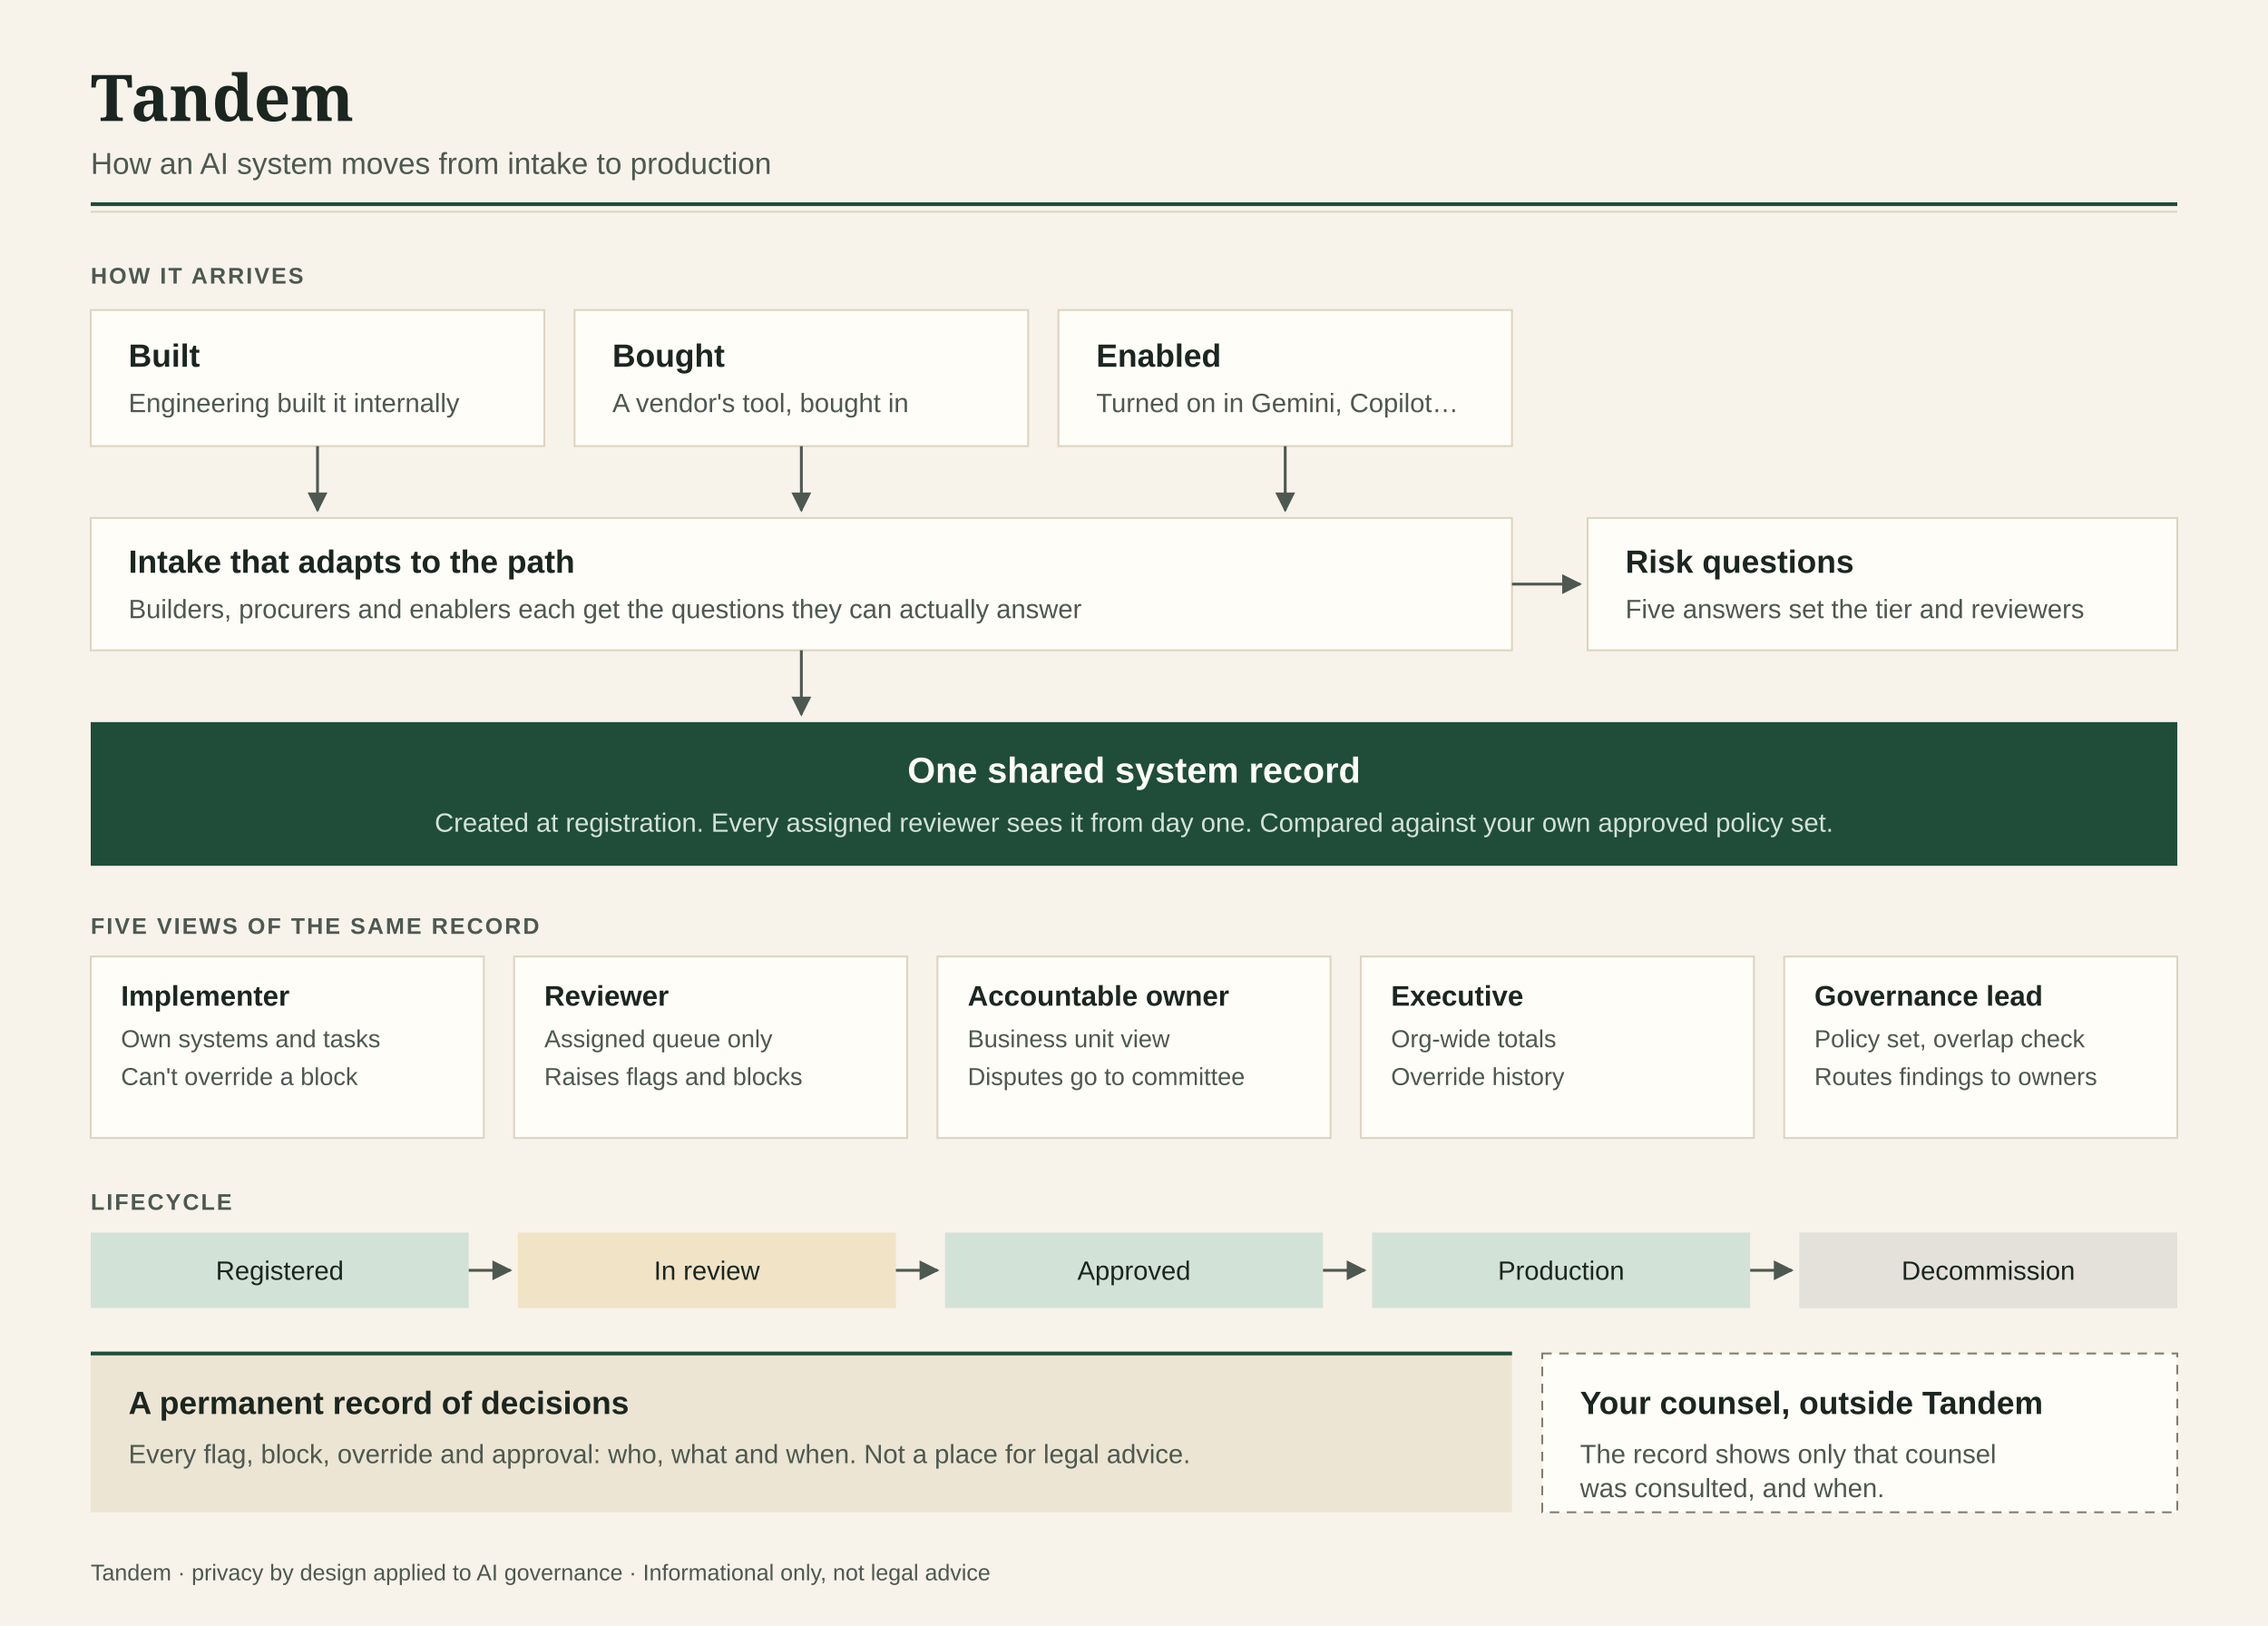
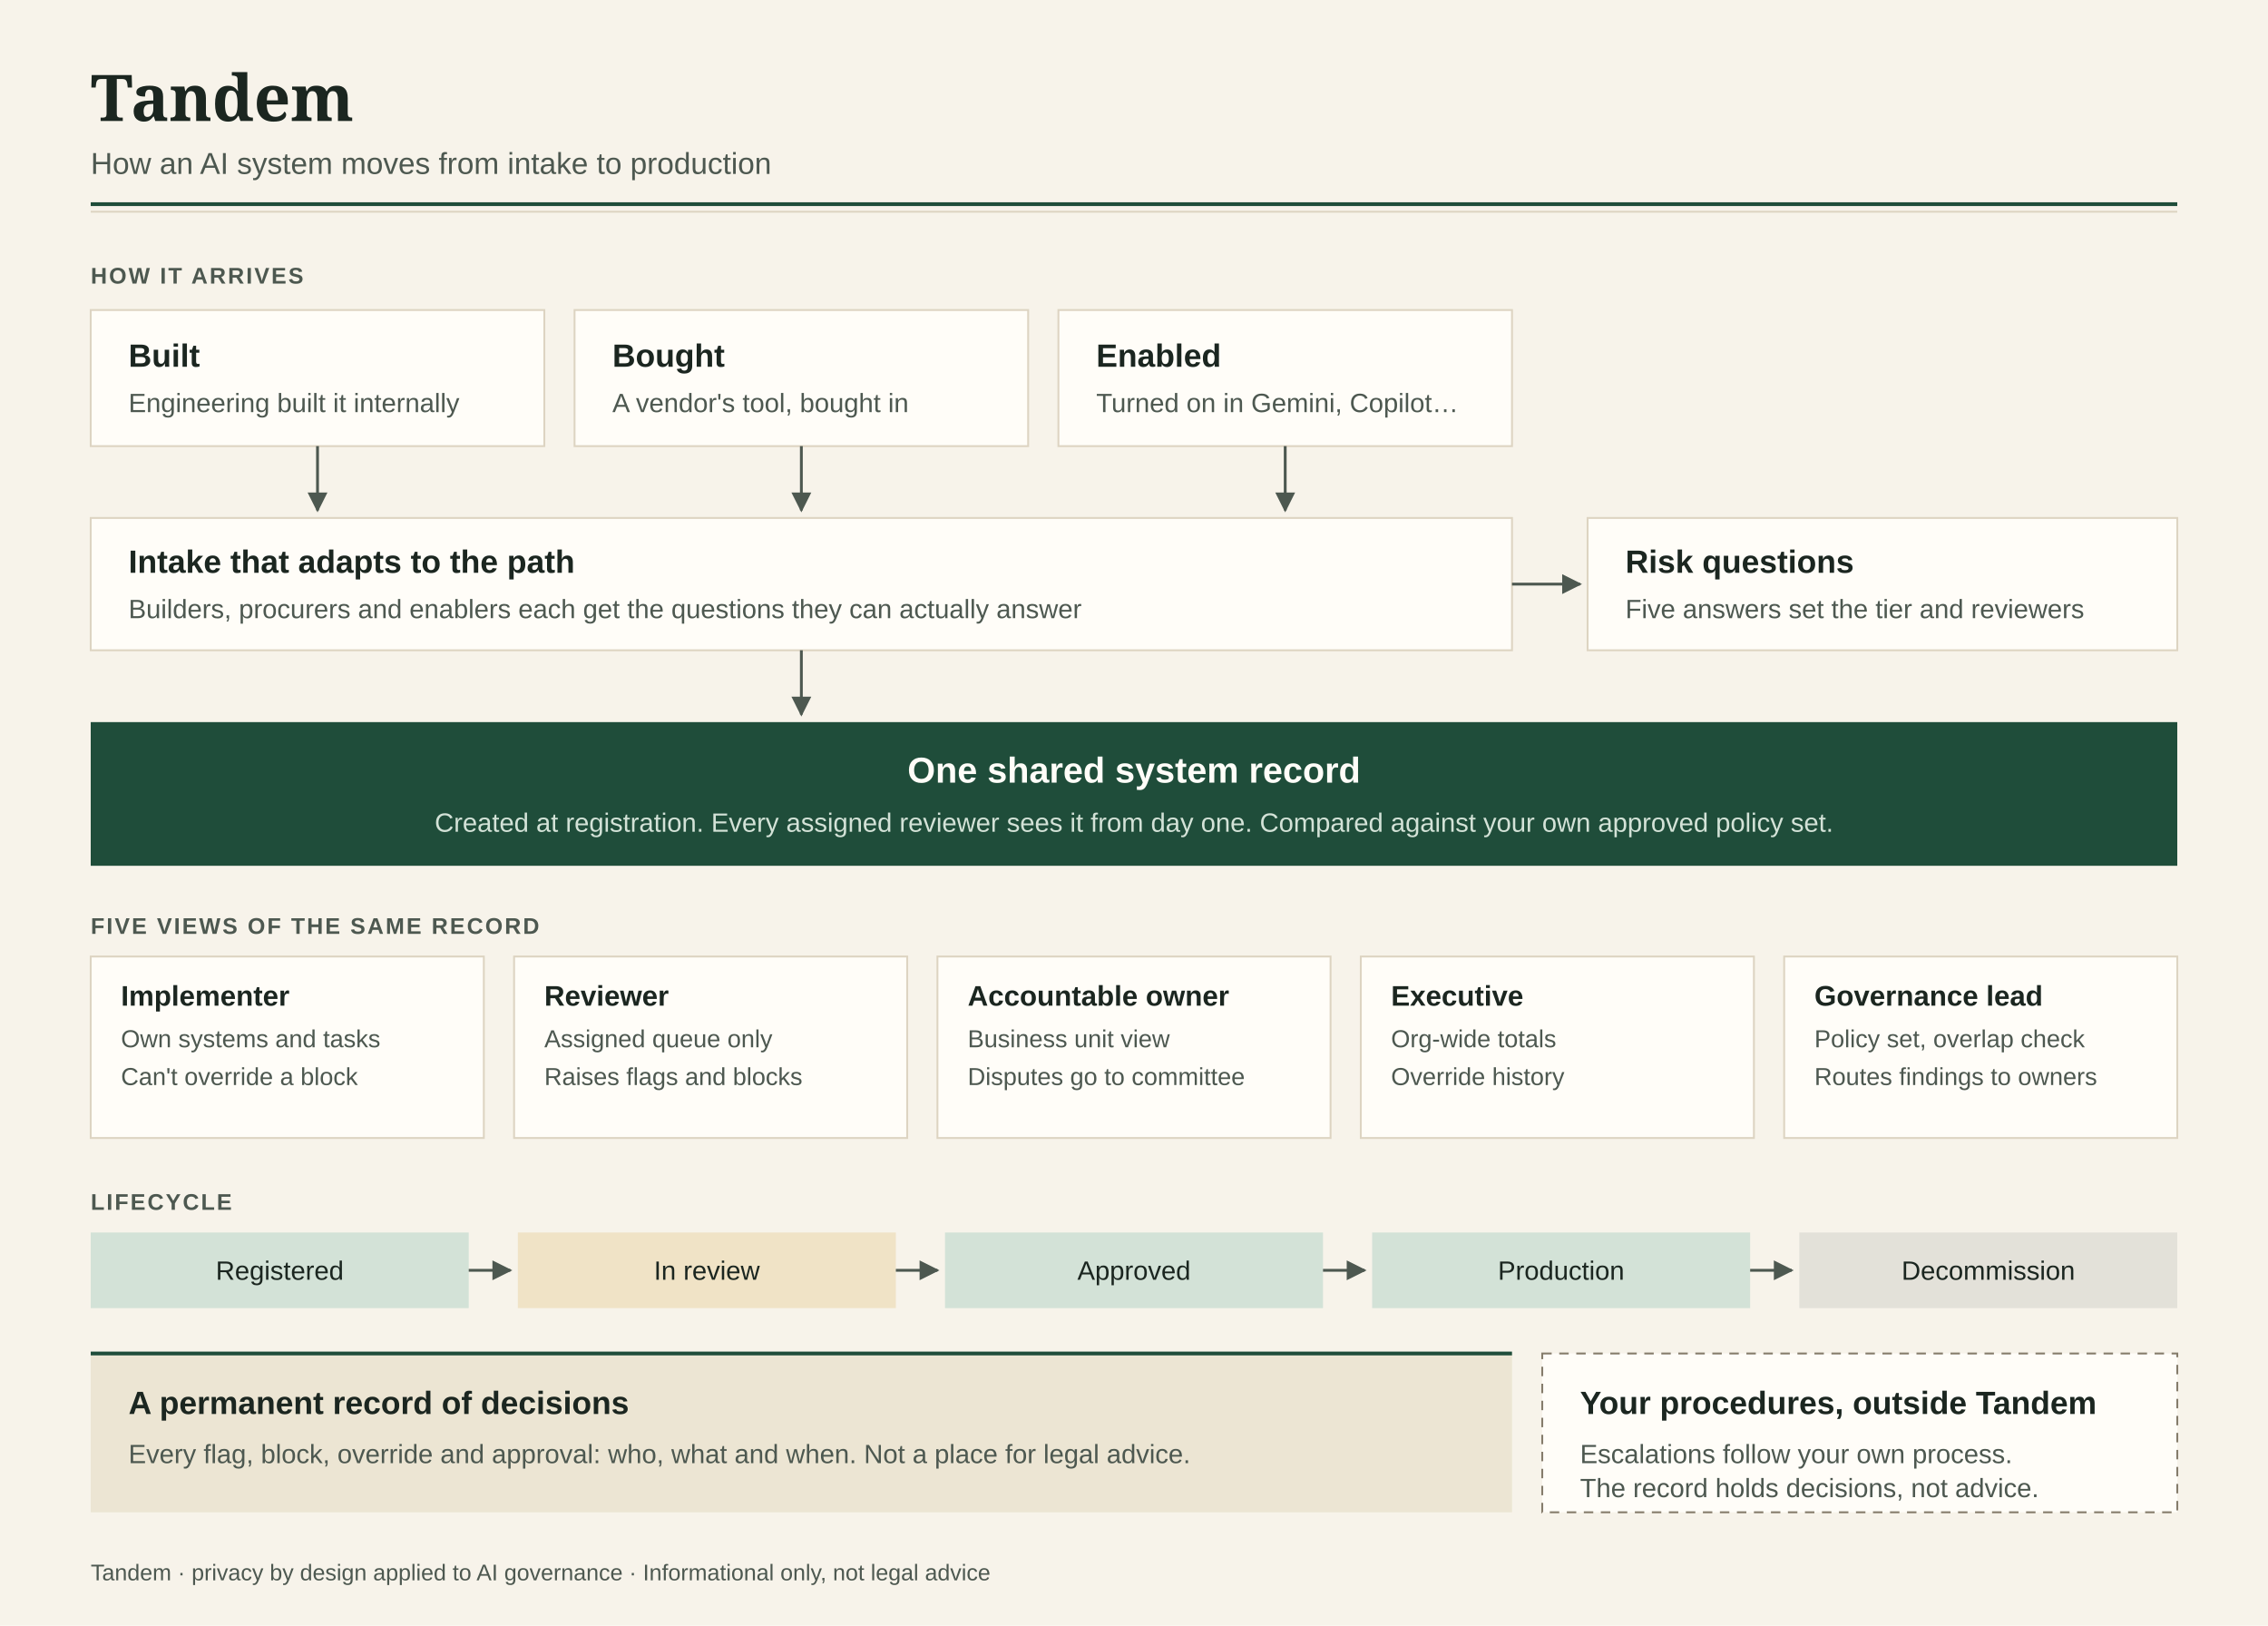
<svg xmlns="http://www.w3.org/2000/svg" viewBox="0 0 1200 860" width="1200" height="860" role="img" aria-labelledby="t d" font-family="'IBM Plex Sans', 'Helvetica Neue', Arial, sans-serif">
  <defs>
    <marker id="a" viewBox="0 0 10 10" refX="9" refY="5" markerWidth="7" markerHeight="7" orient="auto">
      <path d="M0 0L10 5L0 10z" fill="#4d5850" />
    </marker>
  </defs>
  <rect width="1200" height="860" fill="#f7f3ea" />
  <text x="48" y="64" font-family="'Source Serif 4', Georgia, serif" font-size="34" font-weight="600" fill="#1b2620">Tandem</text>
  <text x="48" y="92" font-size="16" fill="#4d5850">How an AI system moves from intake to production</text>
  <line x1="48" y1="108" x2="1152" y2="108" stroke="#1f4d3a" stroke-width="2" />
  <line x1="48" y1="112" x2="1152" y2="112" stroke="#ddd4c2" stroke-width="1" />
  <text x="48" y="150" font-size="12" font-weight="600" letter-spacing="1" fill="#4d5850">HOW IT ARRIVES</text>
  <g font-size="14">
    <rect x="48" y="164" width="240" height="72" fill="#fffdf8" stroke="#ddd4c2" />
    <text x="68" y="194" font-size="17" font-weight="600" fill="#1b2620">Built</text>
    <text x="68" y="218" fill="#4d5850">Engineering built it internally</text>
    <rect x="304" y="164" width="240" height="72" fill="#fffdf8" stroke="#ddd4c2" />
    <text x="324" y="194" font-size="17" font-weight="600" fill="#1b2620">Bought</text>
    <text x="324" y="218" fill="#4d5850">A vendor's tool, bought in</text>
    <rect x="560" y="164" width="240" height="72" fill="#fffdf8" stroke="#ddd4c2" />
    <text x="580" y="194" font-size="17" font-weight="600" fill="#1b2620">Enabled</text>
    <text x="580" y="218" fill="#4d5850">Turned on in Gemini, Copilot…</text>
  </g>
  <g stroke="#4d5850" stroke-width="1.5" marker-end="url(#a)">
    <line x1="168" y1="236" x2="168" y2="270" />
    <line x1="424" y1="236" x2="424" y2="270" />
    <line x1="680" y1="236" x2="680" y2="270" />
  </g>
  <rect x="48" y="274" width="752" height="70" fill="#fffdf8" stroke="#ddd4c2" />
  <text x="68" y="303" font-size="17" font-weight="600" fill="#1b2620">Intake that adapts to the path</text>
  <text x="68" y="327" font-size="14" fill="#4d5850">Builders, procurers and enablers each get the questions they can actually answer</text>
  <line x1="800" y1="309" x2="836" y2="309" stroke="#4d5850" stroke-width="1.5" marker-end="url(#a)" />
  <rect x="840" y="274" width="312" height="70" fill="#fffdf8" stroke="#ddd4c2" />
  <text x="860" y="303" font-size="17" font-weight="600" fill="#1b2620">Risk questions</text>
  <text x="860" y="327" font-size="14" fill="#4d5850">Five answers set the tier and reviewers</text>
  <line x1="424" y1="344" x2="424" y2="378" stroke="#4d5850" stroke-width="1.5" marker-end="url(#a)" />
  <rect x="48" y="382" width="1104" height="76" fill="#1f4d3a" />
  <text x="600" y="414" text-anchor="middle" font-size="19" font-weight="600" fill="#fffdf8">One shared system record</text>
  <text x="600" y="440" text-anchor="middle" font-size="14" fill="#d3e2d7">Created at registration. Every assigned reviewer sees it from day one. Compared against your own approved policy set.</text>
  <text x="48" y="494" font-size="12" font-weight="600" letter-spacing="1" fill="#4d5850">FIVE VIEWS OF THE SAME RECORD</text>
  <g font-size="13">
    <rect x="48" y="506" width="208" height="96" fill="#fffdf8" stroke="#ddd4c2" />
    <text x="64" y="532" font-size="15" font-weight="600" fill="#1b2620">Implementer</text>
    <text x="64" y="554" fill="#4d5850">Own systems and tasks</text>
    <text x="64" y="574" fill="#4d5850">Can't override a block</text>
    <rect x="272" y="506" width="208" height="96" fill="#fffdf8" stroke="#ddd4c2" />
    <text x="288" y="532" font-size="15" font-weight="600" fill="#1b2620">Reviewer</text>
    <text x="288" y="554" fill="#4d5850">Assigned queue only</text>
    <text x="288" y="574" fill="#4d5850">Raises flags and blocks</text>
    <rect x="496" y="506" width="208" height="96" fill="#fffdf8" stroke="#ddd4c2" />
    <text x="512" y="532" font-size="15" font-weight="600" fill="#1b2620">Accountable owner</text>
    <text x="512" y="554" fill="#4d5850">Business unit view</text>
    <text x="512" y="574" fill="#4d5850">Disputes go to committee</text>
    <rect x="720" y="506" width="208" height="96" fill="#fffdf8" stroke="#ddd4c2" />
    <text x="736" y="532" font-size="15" font-weight="600" fill="#1b2620">Executive</text>
    <text x="736" y="554" fill="#4d5850">Org-wide totals</text>
    <text x="736" y="574" fill="#4d5850">Override history</text>
    <rect x="944" y="506" width="208" height="96" fill="#fffdf8" stroke="#ddd4c2" />
    <text x="960" y="532" font-size="15" font-weight="600" fill="#1b2620">Governance lead</text>
    <text x="960" y="554" fill="#4d5850">Policy set, overlap check</text>
    <text x="960" y="574" fill="#4d5850">Routes findings to owners</text>
  </g>
  <text x="48" y="640" font-size="12" font-weight="600" letter-spacing="1" fill="#4d5850">LIFECYCLE</text>
  <g font-size="14" text-anchor="middle">
    <rect x="48" y="652" width="200" height="40" fill="#d3e2d7" />
    <text x="148" y="677" fill="#1b2620">Registered</text>
    <rect x="274" y="652" width="200" height="40" fill="#f0e3c6" />
    <text x="374" y="677" fill="#1b2620">In review</text>
    <rect x="500" y="652" width="200" height="40" fill="#d3e2d7" />
    <text x="600" y="677" fill="#1b2620">Approved</text>
    <rect x="726" y="652" width="200" height="40" fill="#d3e2d7" />
    <text x="826" y="677" fill="#1b2620">Production</text>
    <rect x="952" y="652" width="200" height="40" fill="#e3e1d9" />
    <text x="1052" y="677" fill="#1b2620">Decommission</text>
  </g>
  <g stroke="#4d5850" stroke-width="1.5" marker-end="url(#a)">
    <line x1="248" y1="672" x2="270" y2="672" />
    <line x1="474" y1="672" x2="496" y2="672" />
    <line x1="700" y1="672" x2="722" y2="672" />
    <line x1="926" y1="672" x2="948" y2="672" />
  </g>
  <rect x="48" y="716" width="752" height="84" fill="#ece5d3" />
  <line x1="48" y1="716" x2="800" y2="716" stroke="#1f4d3a" stroke-width="2" />
  <text x="68" y="748" font-size="17" font-weight="600" fill="#1b2620">A permanent record of decisions</text>
  <text x="68" y="774" font-size="14" fill="#4d5850">Every flag, block, override and approval: who, what and when. Not a place for legal advice.</text>
  <rect x="816" y="716" width="336" height="84" fill="#fffdf8" stroke="#857c6b" stroke-dasharray="5 4" />
-   <text x="836" y="748" font-size="17" font-weight="600" fill="#1b2620">Your counsel, outside Tandem</text>
-   <text x="836" y="774" font-size="14" fill="#4d5850">The record shows only that counsel</text>
-   <text x="836" y="792" font-size="14" fill="#4d5850">was consulted, and when.</text>
+   <text x="836" y="748" font-size="17" font-weight="600" fill="#1b2620">Your procedures, outside Tandem</text>
+   <text x="836" y="774" font-size="14" fill="#4d5850">Escalations follow your own process.</text>
+   <text x="836" y="792" font-size="14" fill="#4d5850">The record holds decisions, not advice.</text>
  <text x="48" y="836" font-size="12" fill="#4d5850">Tandem · privacy by design applied to AI governance · Informational only, not legal advice</text>
</svg>
